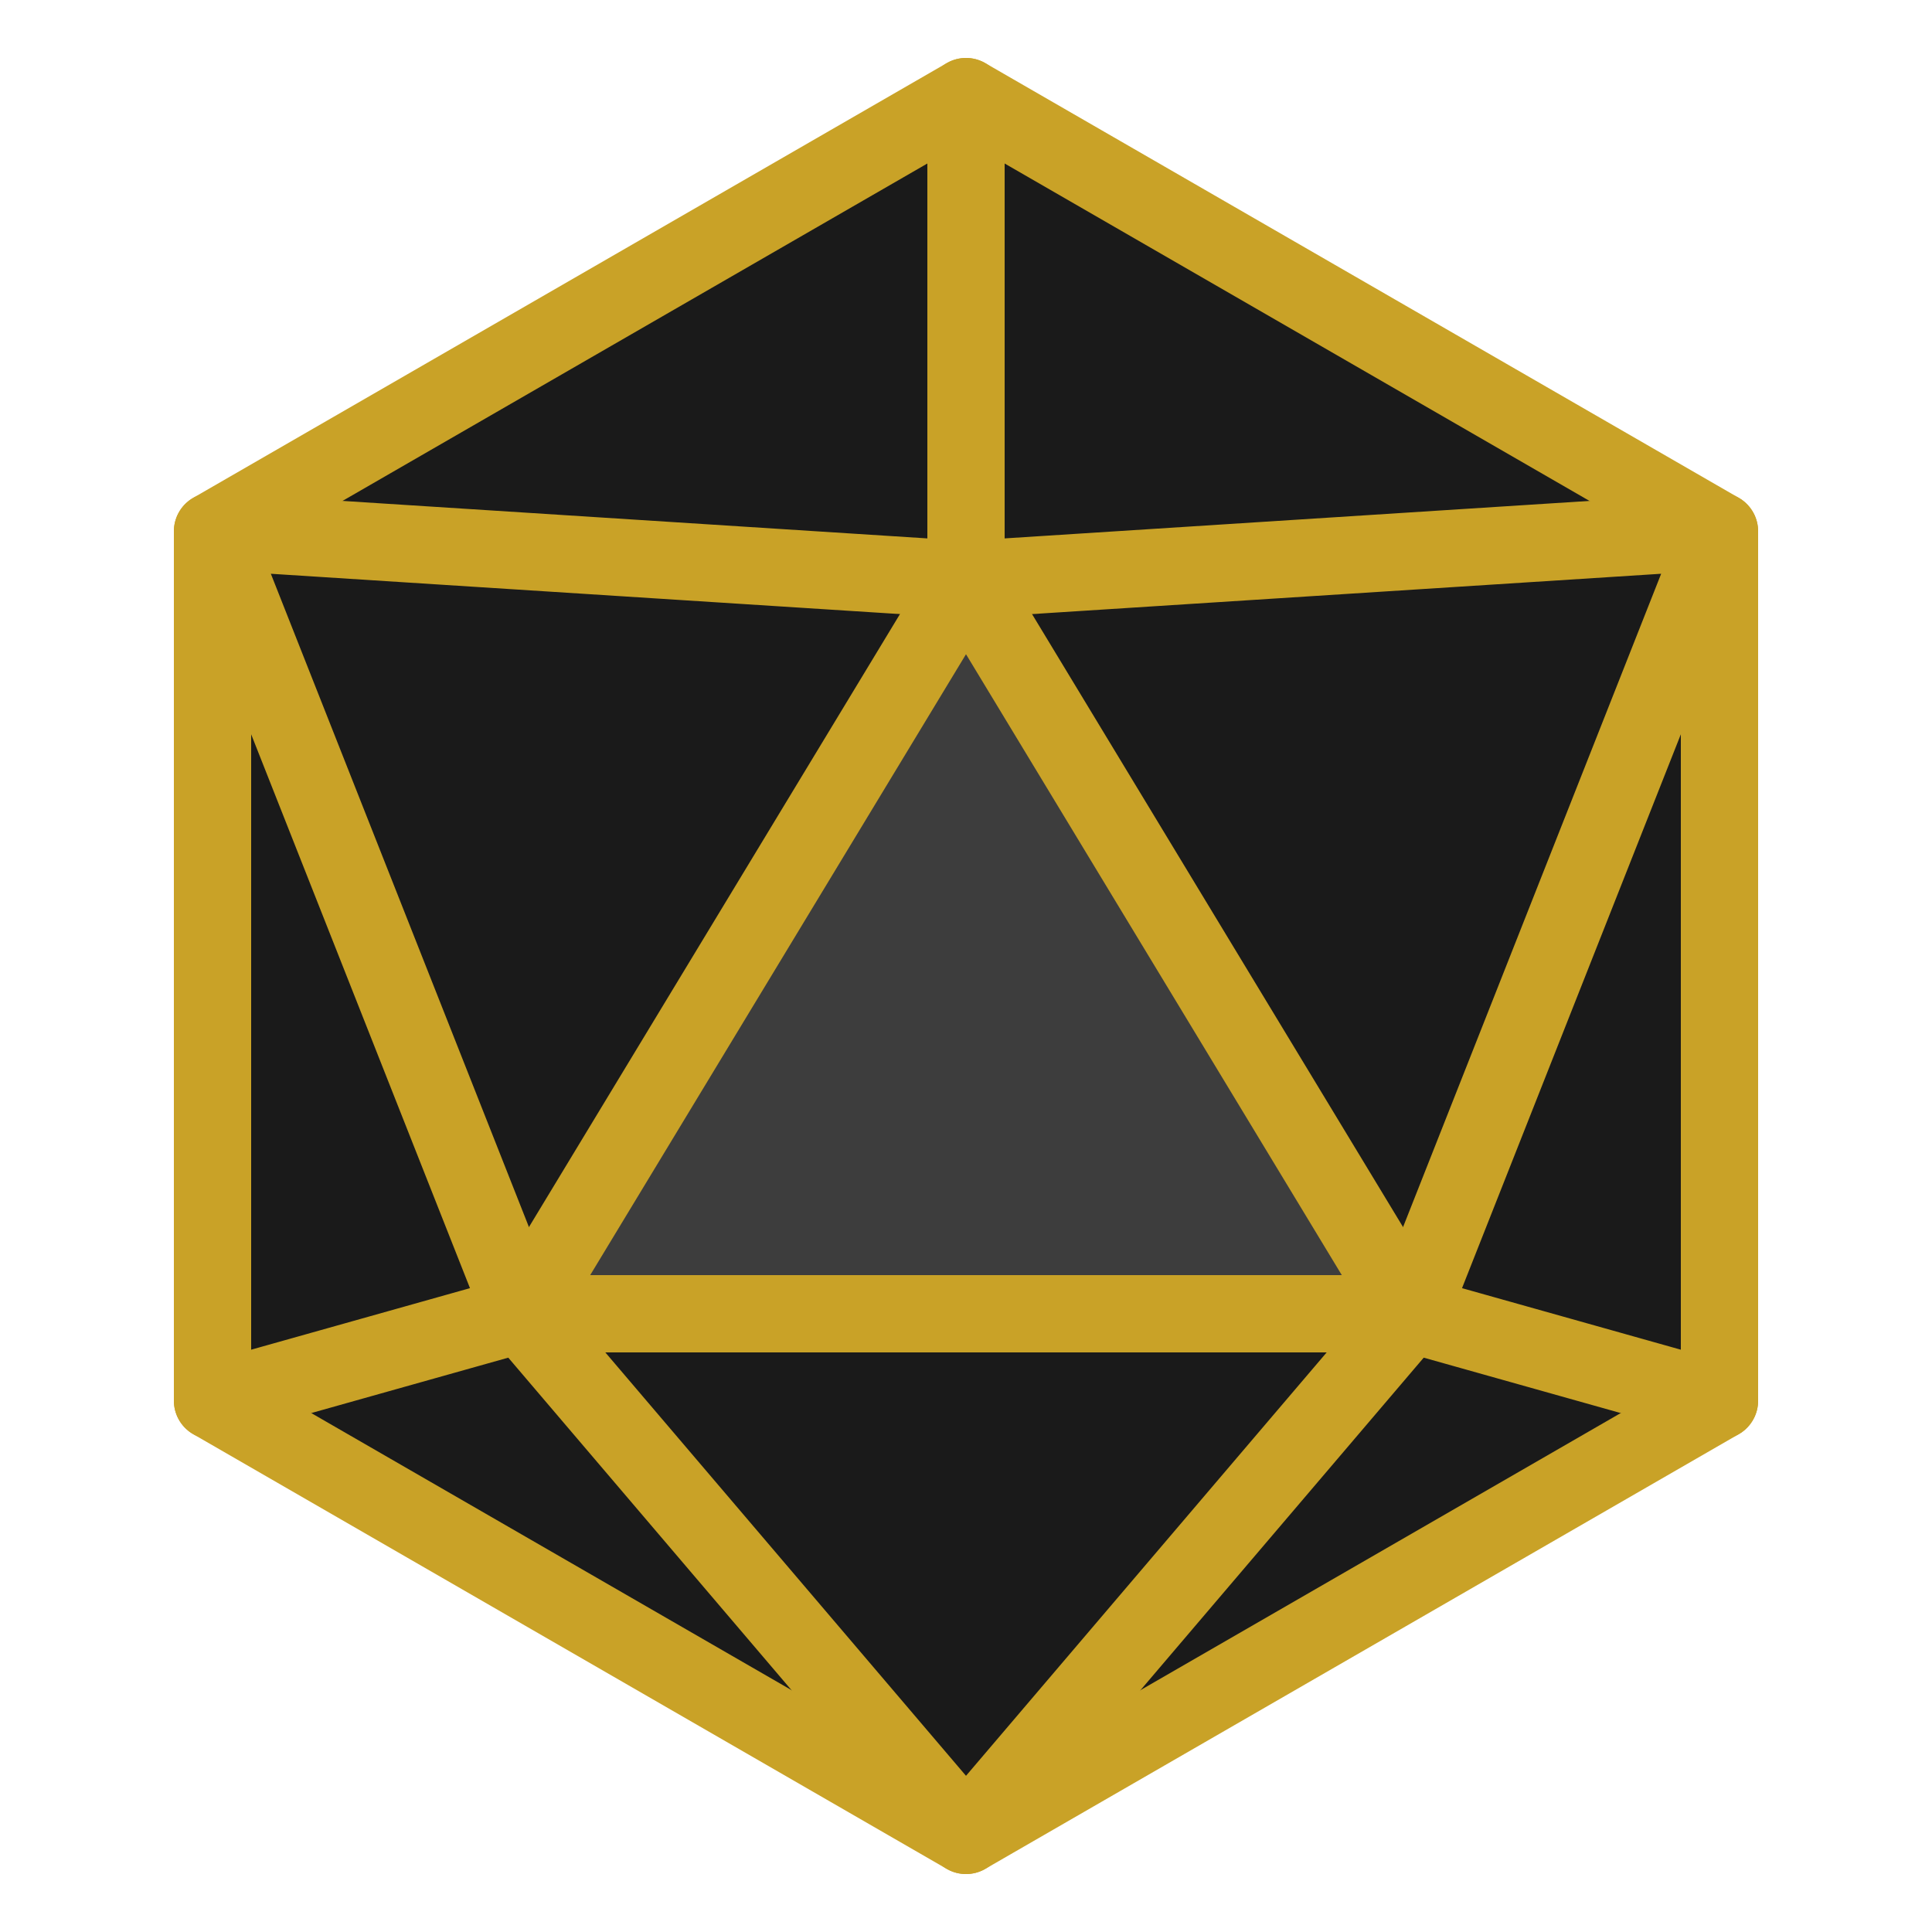
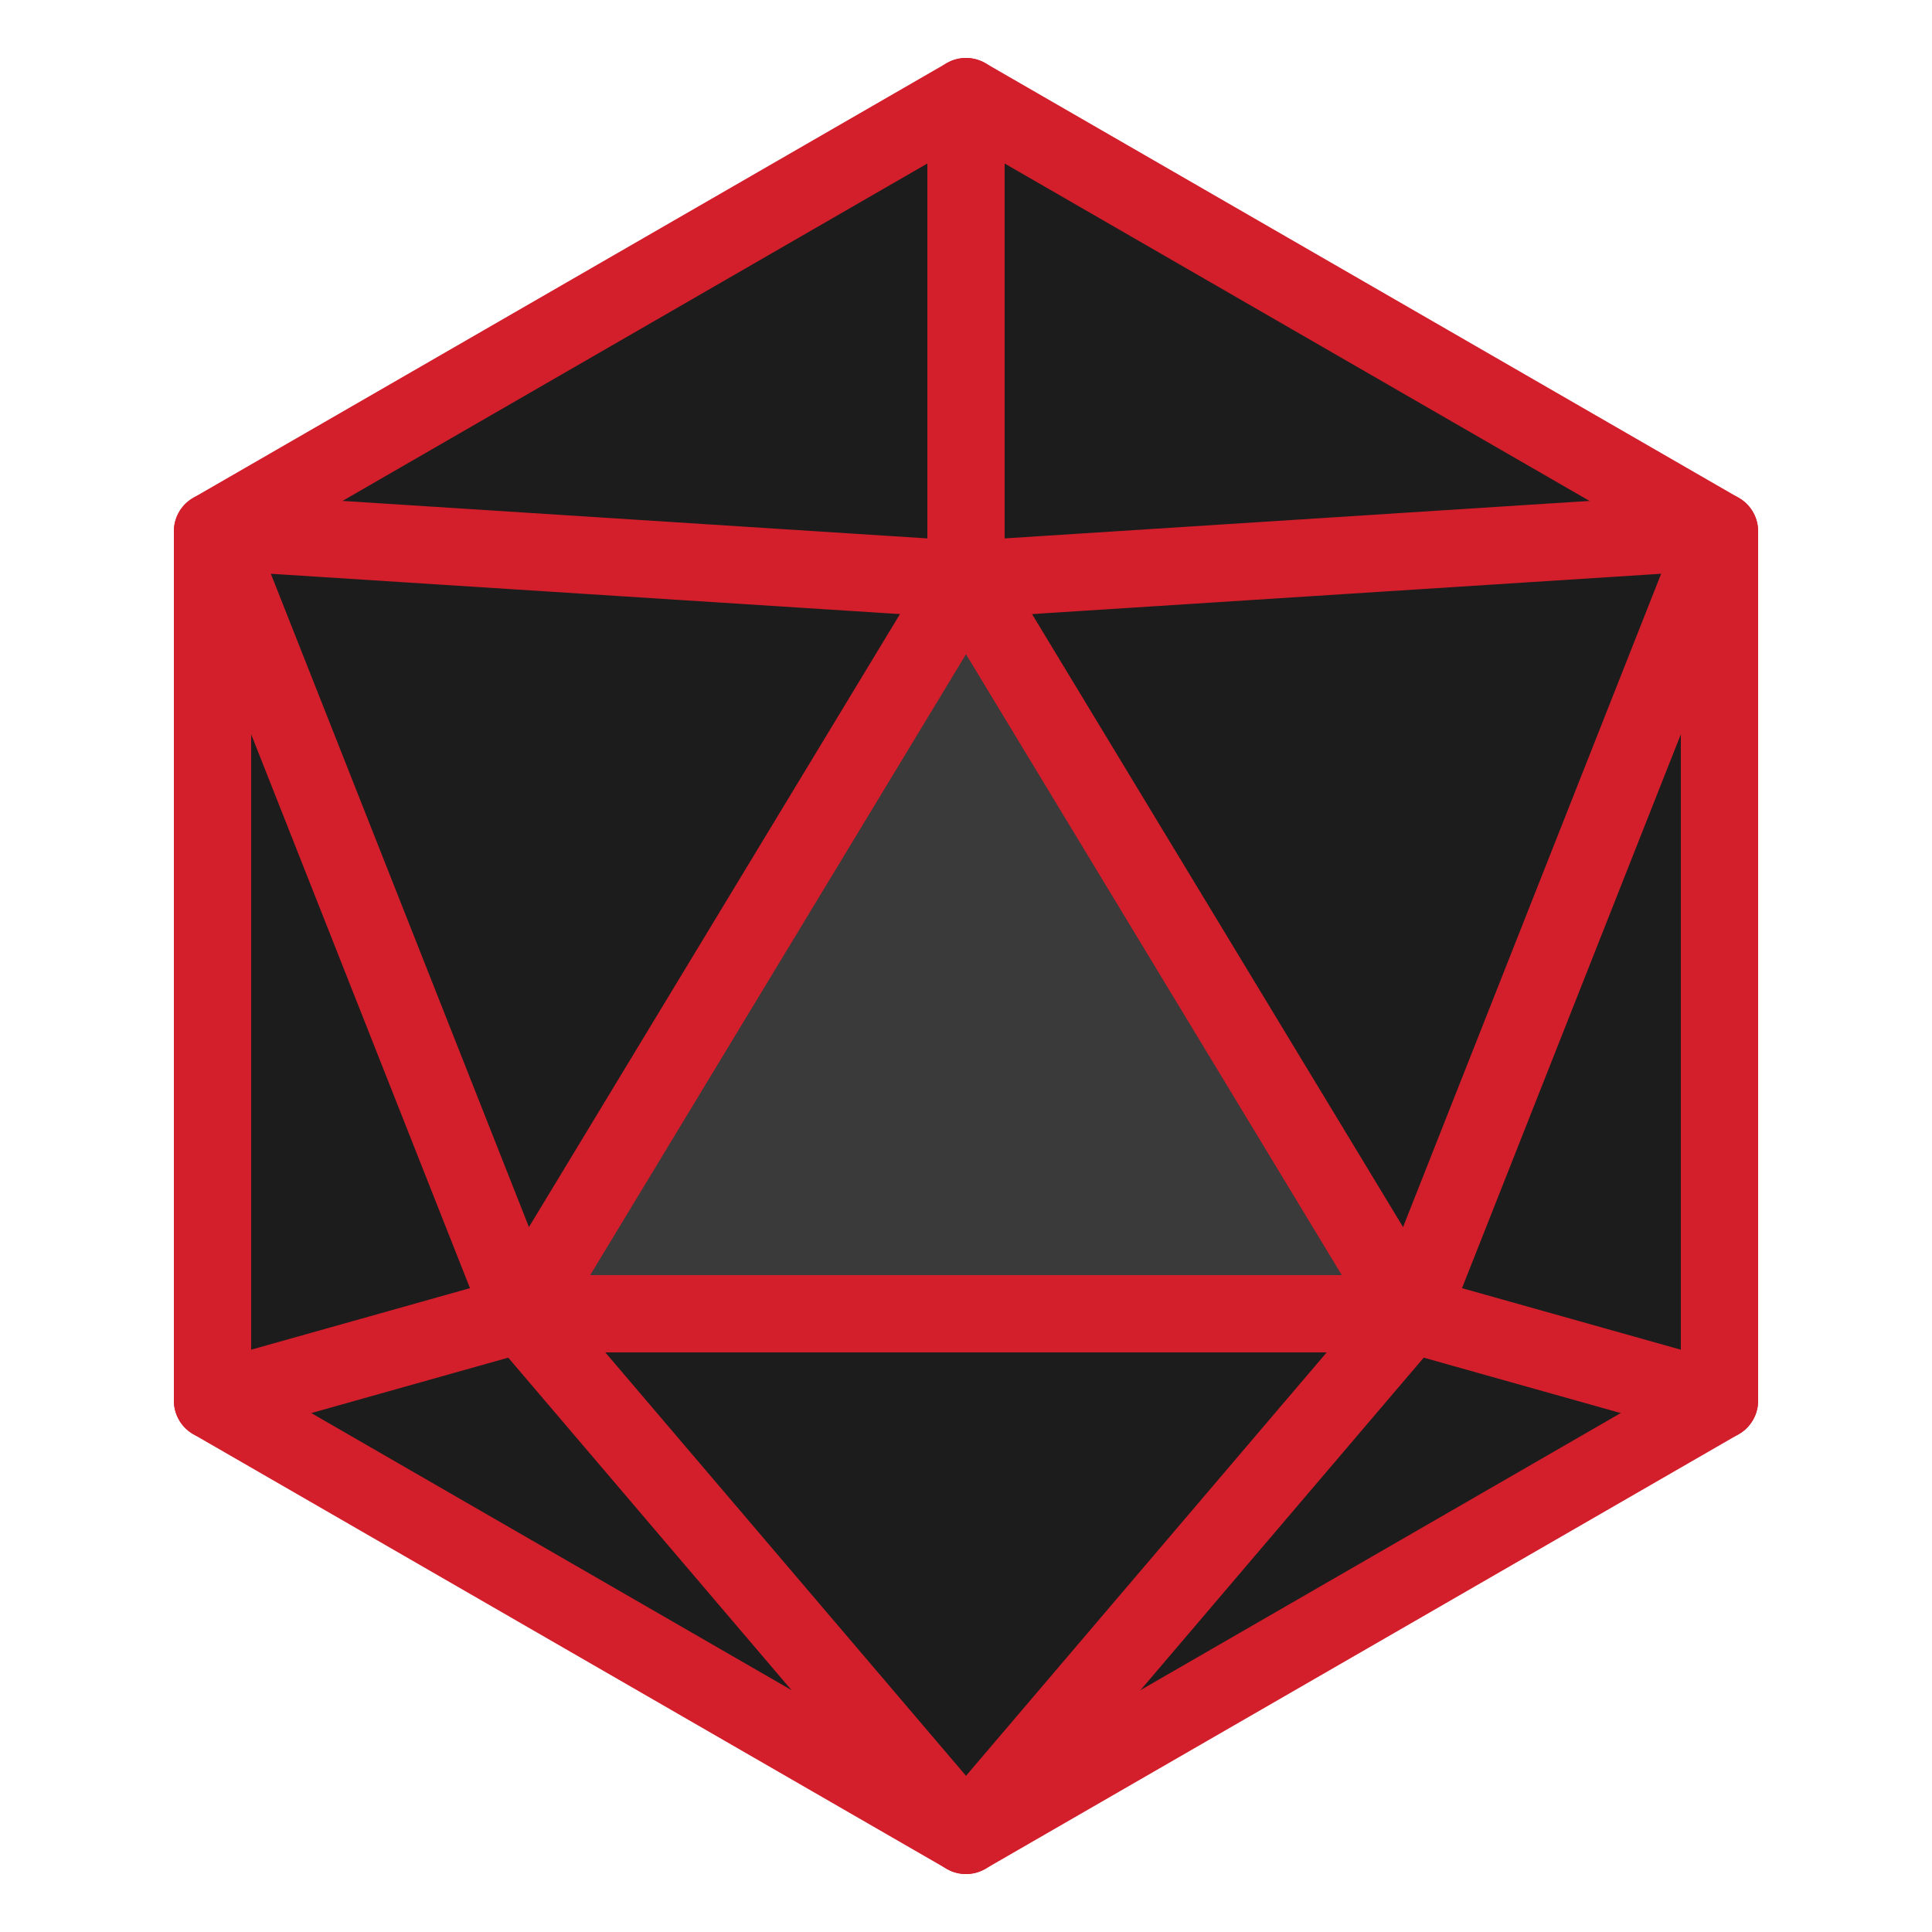
- <svg xmlns="http://www.w3.org/2000/svg" viewBox="0 0 100 100" fill="none" stroke="#c9a227" stroke-width="4" stroke-linejoin="round" stroke-linecap="round">
-   <path d="M50 5 89 27.5V72.5L50 95 11 72.5V27.5Z" fill="#1a1a1a" />
-   <path d="M50 30 73 68H27Z" fill="#3d3d3d" />
+ <svg xmlns="http://www.w3.org/2000/svg" viewBox="0 0 100 100" fill="none" stroke="#d21f2b" stroke-width="4" stroke-linejoin="round" stroke-linecap="round">
+   <path d="M50 5 89 27.5V72.5L50 95 11 72.5V27.5Z" fill="#1c1c1c" />
+   <path d="M50 30 73 68H27Z" fill="#3a3a3a" />
  <path d="M50 5V30M89 27.5 50 30M89 27.5 73 68M89 72.5 73 68M50 95 73 68M50 95 27 68M11 72.5 27 68M11 27.5 27 68M11 27.5 50 30" />
</svg>
